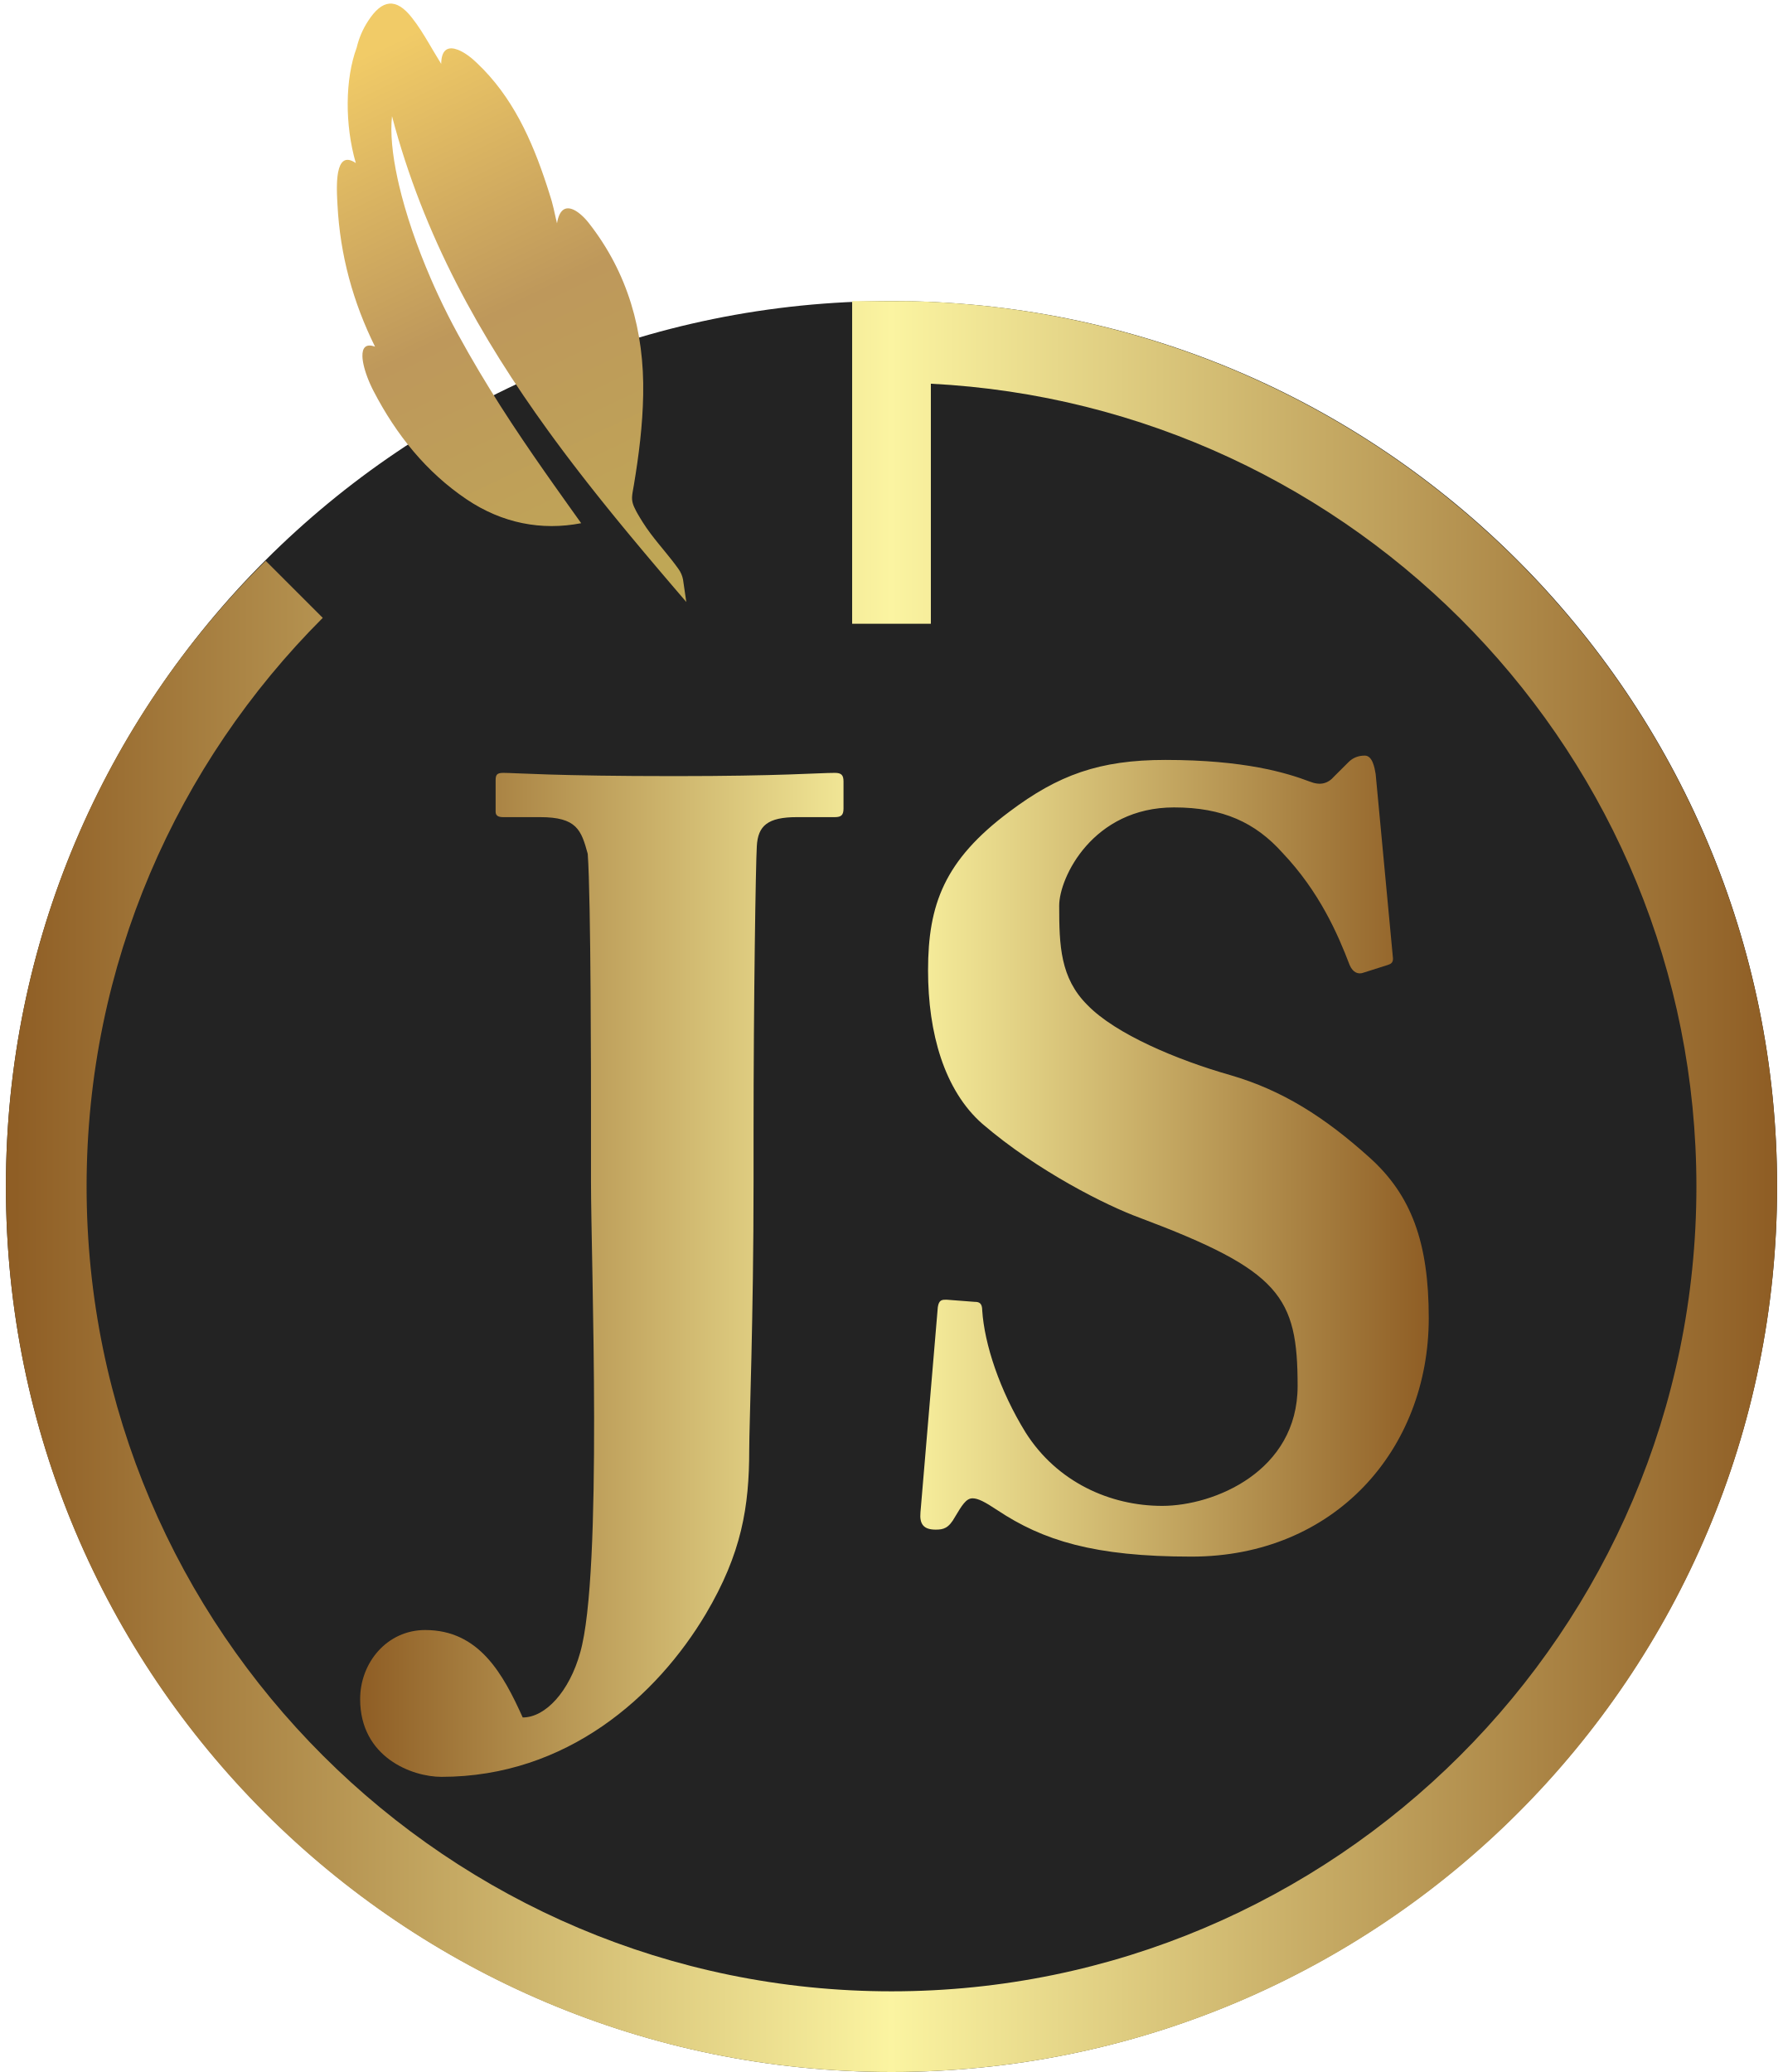
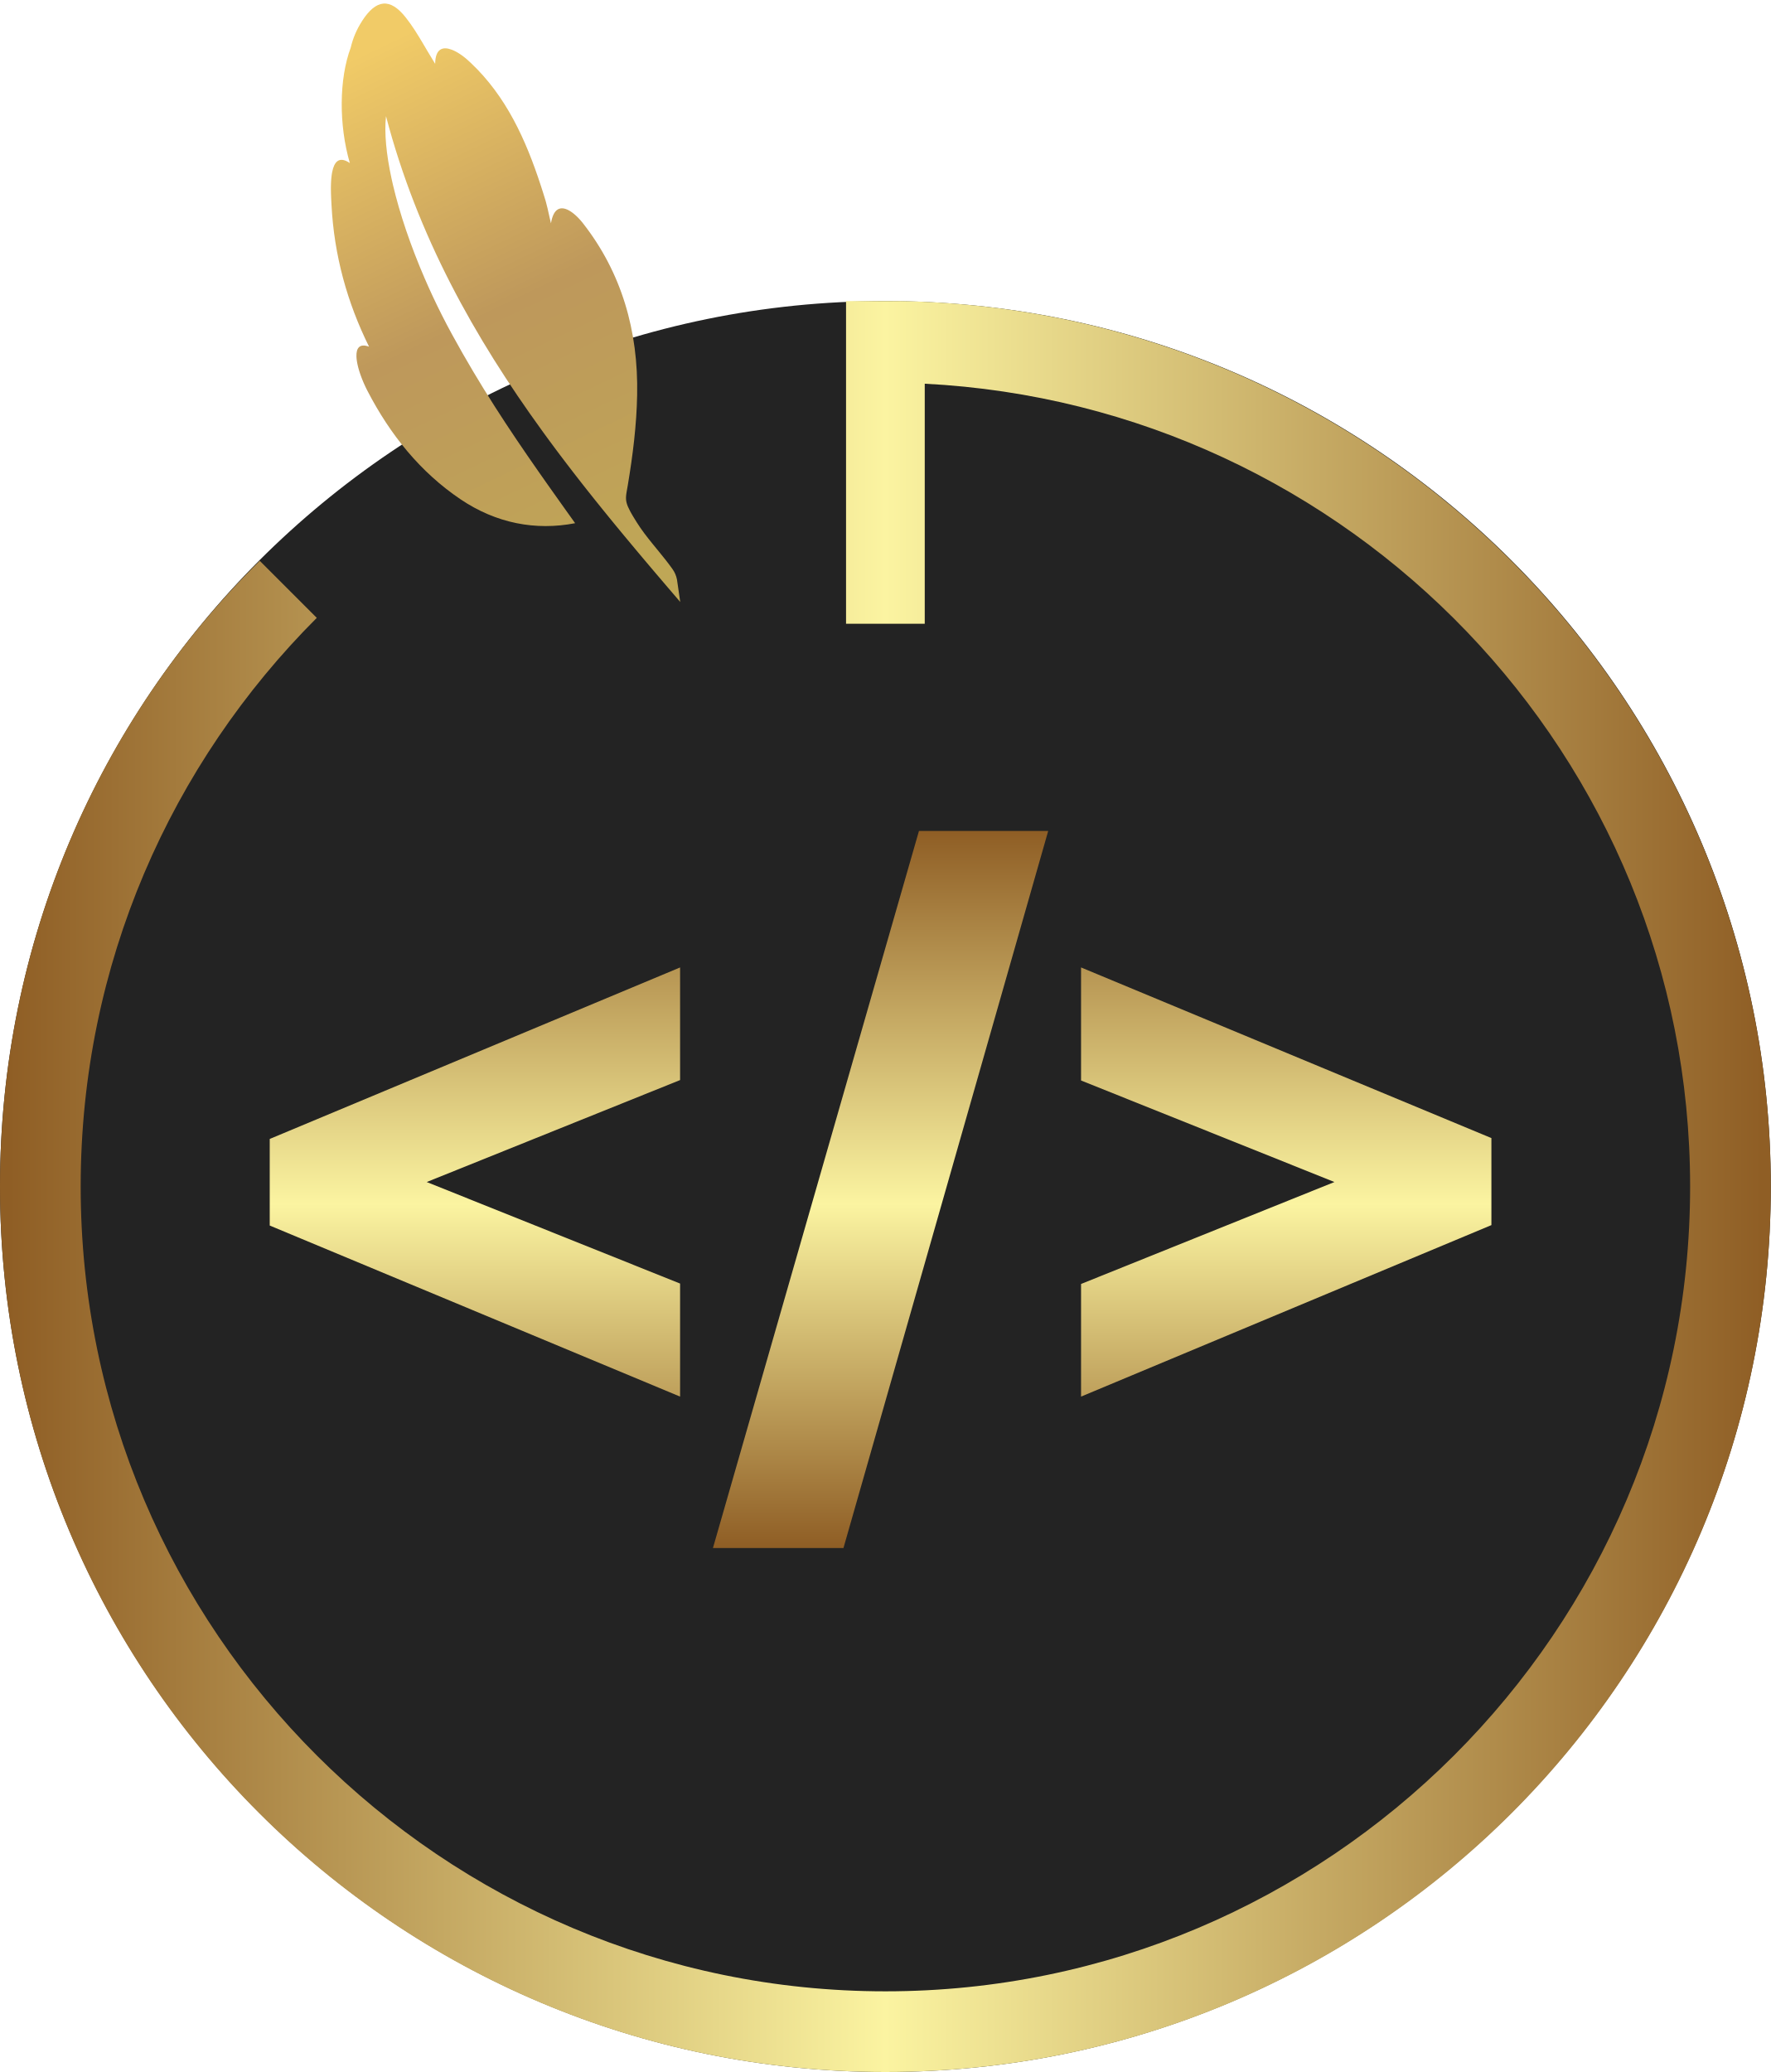
- <svg xmlns="http://www.w3.org/2000/svg" width="302px" height="351px" viewBox="0 0 302 351" version="1.1">
-   <defs>
-     <linearGradient x1="38.406%" y1="0%" x2="67.042%" y2="101.875%" id="linearGradient-1">
-       <stop stop-color="#F1CB67" offset="0%" />
-       <stop stop-color="#BE985B" offset="49.03%" />
-       <stop stop-color="#BFA756" offset="100%" />
-     </linearGradient>
-     <linearGradient x1="0%" y1="0%" x2="100%" y2="0%" id="linearGradient-2">
-       <stop stop-color="#8F5E25" offset="0%" />
-       <stop stop-color="#FBF4A1" offset="50%" />
-       <stop stop-color="#8F5E25" offset="100%" />
-     </linearGradient>
-     <linearGradient x1="0%" y1="0%" x2="100%" y2="0%" id="linearGradient-3">
-       <stop stop-color="#8F5E25" offset="0%" />
-       <stop stop-color="#FBF4A1" offset="50%" />
-       <stop stop-color="#8F5E25" offset="100%" />
-     </linearGradient>
-   </defs>
-   <g id="Page-1" stroke="none" stroke-width="1" fill="none" fill-rule="evenodd">
-     <g id="JS">
-       <rect id="Rectangle" fill="#232323" x="1" y="51" width="300" height="300" rx="150" />
-       <path d="M62.323,3.596 C61.434,4.964 60.789,6.477 60.416,8.066 C58.436,13.39 58.383,21.13 60.265,27.62 C58.428,26.372 57.613,27.432 57.276,29.146 L57.219,29.475 C57.21,29.531 57.202,29.587 57.194,29.644 L57.151,29.991 C57.145,30.05 57.139,30.109 57.134,30.168 L57.105,30.528 L57.084,30.894 L57.071,31.263 L57.062,31.817 L57.063,32.183 L57.077,32.897 L57.111,33.73 L57.164,34.718 C57.601,43.238 59.82,51.254 63.523,58.728 C61.927,58.136 61.346,58.946 61.387,60.365 L61.404,60.667 C61.408,60.719 61.413,60.771 61.419,60.824 L61.461,61.15 C61.478,61.261 61.497,61.374 61.519,61.489 L61.592,61.839 L61.68,62.2 L61.781,62.57 C61.799,62.633 61.817,62.695 61.836,62.758 L61.955,63.138 L62.087,63.523 L62.228,63.912 L62.38,64.302 L62.541,64.693 L62.711,65.082 L62.888,65.468 L63.072,65.85 L63.262,66.226 C67.122,73.681 72.239,80.006 79.026,84.583 C85.069,88.654 91.741,89.927 98.437,88.631 L96.105,85.36 L93.794,82.104 L92.266,79.93 C87.19,72.672 82.285,65.259 77.589,56.658 C76.43,54.541 75.336,52.378 74.32,50.204 L73.774,49.017 C73.684,48.819 73.595,48.621 73.506,48.424 L72.984,47.236 C70.582,41.696 68.714,36.19 67.569,31.291 L67.335,30.251 C66.442,26.13 66.09,22.485 66.397,19.68 C71.73,40.004 81.39,57.17 92.872,73.01 L94.026,74.59 L95.191,76.161 C95.387,76.422 95.582,76.683 95.778,76.944 L96.961,78.503 L98.153,80.055 L99.355,81.6 L100.566,83.138 L101.785,84.67 L103.013,86.197 L104.248,87.717 L105.489,89.233 L106.738,90.745 L108.62,93.004 L109.882,94.506 L111.782,96.753 L113.69,98.994 L116.243,101.975 L115.689,98.17 C115.568,97.535 115.308,96.928 114.923,96.395 C114.227,95.411 113.472,94.47 112.709,93.536 L111.562,92.134 C110.612,90.963 109.686,89.773 108.881,88.491 L108.386,87.69 L108.107,87.222 C108.064,87.148 108.022,87.076 107.982,87.006 L107.76,86.605 C107.146,85.462 107.005,84.829 107.069,84.027 L107.097,83.752 L107.139,83.459 L107.221,82.974 L107.32,82.416 L107.356,82.211 C108.203,77.162 108.852,72.001 108.941,66.896 C109.154,56.04 106.311,46.178 99.739,37.793 L99.565,37.575 L99.381,37.358 L99.189,37.143 L98.99,36.931 L98.785,36.725 C98.751,36.691 98.716,36.658 98.681,36.625 L98.468,36.43 C98.396,36.366 98.324,36.305 98.251,36.245 L98.031,36.071 L97.809,35.91 L97.586,35.764 L97.363,35.634 C96.059,34.93 94.783,35.155 94.344,37.832 L94.154,37.027 L93.764,35.292 C93.667,34.872 93.57,34.478 93.459,34.096 L93.374,33.811 C93.253,33.416 93.131,33.022 93.007,32.629 L92.63,31.454 C90.08,23.644 86.756,16.322 80.797,10.69 L80.25,10.185 L80.05,10.01 L79.84,9.834 L79.62,9.658 L79.274,9.4 L79.036,9.233 L78.792,9.072 C78.751,9.046 78.709,9.02 78.668,8.995 L78.419,8.847 C78.377,8.823 78.335,8.8 78.293,8.777 L78.041,8.646 L77.789,8.528 L77.539,8.425 C76.083,7.87 74.759,8.162 74.728,10.817 C74.289,10.118 73.874,9.424 73.47,8.74 L72.673,7.388 C71.751,5.831 70.841,4.35 69.777,3.009 C67.09,-0.429 64.713,-0.133 62.323,3.596 Z" id="Path" fill="url(#linearGradient-1)" fill-rule="nonzero" />
-       <g id="js" transform="translate(0.103723, 51)" fill-rule="nonzero">
-         <path d="M99.997,149.236 L99.997,136.434 C99.997,133.508 99.997,101.14 99.446,93.642 C98.345,89.618 97.61,87.424 91.369,87.424 L85.128,87.424 C84.393,87.424 83.843,87.241 83.843,86.51 L83.843,81.206 C83.843,80.292 84.026,79.926 85.128,79.926 C87.147,79.926 93.939,80.475 114.132,80.475 C132.121,80.475 138.546,79.926 141.3,79.926 C142.401,79.926 142.768,80.292 142.768,81.389 L142.768,85.961 C142.768,87.058 142.401,87.424 141.3,87.424 L134.875,87.424 C129.919,87.424 128.266,88.887 128.083,92.362 C127.899,95.288 127.532,118.696 127.532,140.823 L127.532,149.236 C127.532,172.461 126.798,190.383 126.798,194.589 C126.798,204.281 125.513,212.145 119.455,222.386 C111.194,236.284 95.958,250 74.664,250 C69.708,250 60.896,246.708 60.896,236.833 C60.896,230.615 65.486,225.129 71.91,225.129 C81.089,225.129 85.128,232.627 88.432,239.942 C92.287,239.942 96.325,235.553 98.161,228.969 C102.016,215.619 99.997,162.586 99.997,149.236 Z M160.208,169.169 L164.98,169.535 C165.715,169.535 166.265,169.718 166.265,170.998 C166.633,176.667 169.203,184.531 173.608,191.663 C178.932,200.075 187.927,204.098 196.738,204.098 C205.549,204.098 219.684,198.246 219.684,183.799 C219.684,168.621 216.747,164.232 192.883,155.271 C187.376,153.259 175.628,147.407 166.265,139.36 C159.84,133.691 157.087,123.999 157.087,113.392 C157.087,102.237 159.84,94.739 170.855,86.51 C179.115,80.292 186.091,77.732 197.289,77.732 C210.689,77.732 217.849,79.926 221.704,81.389 C223.539,82.121 224.824,81.755 225.926,80.475 L228.312,78.097 C229.046,77.366 229.964,77 231.066,77 C232.351,77 232.718,79.012 232.901,80.109 L235.838,111.381 C235.838,112.112 235.471,112.295 234.921,112.478 L230.882,113.758 C229.964,114.124 229.046,113.758 228.496,112.478 C226.476,107.174 223.356,100.042 217.114,93.459 C212.525,88.338 207.018,85.778 198.757,85.778 C184.99,85.778 179.299,97.665 179.299,102.42 C179.299,109.186 179.482,114.672 184.072,119.244 C188.845,124.182 199.308,128.571 208.303,131.131 C217.114,133.691 224.274,138.263 231.8,145.03 C238.959,151.43 241.896,159.477 241.896,172.278 C241.896,194.589 225.926,212.693 201.694,212.693 C185.173,212.693 176.545,209.95 168.835,204.83 C166.633,203.367 165.531,202.818 164.613,202.818 C163.512,202.818 162.778,204.098 161.676,205.927 C160.575,207.939 159.657,208.122 158.372,208.122 C156.353,208.122 155.618,207.207 155.802,205.196 L158.739,170.449 C158.923,169.169 159.473,169.169 160.208,169.169 Z" id="Shape" fill="url(#linearGradient-2)" />
-         <path d="M153.23,0 L144.23,0 L144.23,54.667 L157.563,54.667 L157.563,14 C229.563,17.667 287.23,77 287.23,150 C287.23,225.333 225.896,286.333 150.896,286.333 C75.896,286.333 14.563,225.333 14.563,150 C14.563,112.333 29.896,78.333 54.563,53.667 L44.896,44 C17.563,71 0.896,108.667 0.896,150 C0.896,233 67.896,300 150.896,300 C233.896,300 300.896,233 300.896,150 C300.896,68 234.896,1.333 153.23,0 Z" id="Path" fill="url(#linearGradient-3)" />
-       </g>
+ <svg xmlns="http://www.w3.org/2000/svg" height="351" viewBox="0 0 300 351" width="300">
+   <linearGradient id="a" x1="50%" x2="50%" y1="0%" y2="100%">
+     <stop offset="0" stop-color="#8f5e25" />
+     <stop offset=".52" stop-color="#fbf4a1" />
+     <stop offset="1" stop-color="#8f5e25" />
+   </linearGradient>
+   <linearGradient id="b" x1="0%" x2="100%" y1="0%" y2="0%">
+     <stop offset="0" stop-color="#8f5e25" />
+     <stop offset=".5" stop-color="#fbf4a1" />
+     <stop offset="1" stop-color="#8f5e25" />
+   </linearGradient>
+   <linearGradient id="c" x1="38.406%" x2="67.042%" y1="0%" y2="101.875%">
+     <stop offset="0" stop-color="#f1cb67" />
+     <stop offset=".49" stop-color="#be985b" />
+     <stop offset="1" stop-color="#bfa756" />
+   </linearGradient>
+   <g fill="none" fill-rule="evenodd">
+     <rect fill="#232323" height="300" rx="150" width="300" y="51" />
+     <g fill-rule="nonzero">
+       <path d="m115.217 236.586v-19.15l-42.926-17.199 42.926-17.271v-19.078l-69.52 29.051v14.67zm27.678 25.654 34.688-121.479h-21.896l-34.904 121.479zm40.252-25.654 69.52-29.051v-14.742l-69.52-28.906v19.15l42.926 17.199-42.926 17.271z" fill="url(#a)" />
+       <path d="m152.333 51h-9v54.667h13.333v-40.667c72 3.667 129.667 63 129.667 136 0 75.333-61.333 136.333-136.333 136.333s-136.333-61-136.333-136.333c0-37.667 15.333-71.667 40-96.333l-9.667-9.667c-27.333 27-44 64.667-44 106 0 83 67 150 150 150s150-67 150-150c0-82-66-148.667-147.667-150z" fill="url(#b)" />
+       <path d="m61.323 3.596c-.889 1.369-1.534 2.881-1.906 4.47-1.981 5.324-2.033 13.064-.152 19.554-1.836-1.248-2.651-.187-2.988 1.527l-.058.329c-.009.056-.017.112-.025.169l-.042.347c-.006.059-.012.118-.018.177l-.029.36-.021.366-.014.369-.009.554.001.366.015.714.033.833.053.988c.437 8.52 2.656 16.536 6.36 24.01-1.597-.592-2.177.218-2.137 1.637l.017.302c.004.052.009.104.015.157l.042.325c.017.111.036.224.058.339l.073.351.087.361.101.37c.018.062.036.125.055.188l.12.38.131.385.142.388.152.39.161.391.169.389.177.386.184.382.19.376c3.86 7.455 8.977 13.78 15.764 18.357 6.043 4.072 12.716 5.344 19.411 4.048l-2.332-3.271-2.311-3.257-1.528-2.174c-5.076-7.258-9.981-14.671-14.678-23.272-1.159-2.117-2.252-4.281-3.268-6.454l-.546-1.187c-.09-.198-.179-.396-.267-.594l-.523-1.187c-2.402-5.54-4.269-11.047-5.415-15.945l-.234-1.04c-.893-4.122-1.245-7.766-.938-10.571 5.334 20.324 14.993 37.49 26.475 53.33l1.154 1.58 1.166 1.571c.195.261.391.522.587.783l1.182 1.559 1.192 1.552 1.202 1.545 1.211 1.538 1.22 1.532 1.228 1.526 1.235 1.521 1.242 1.516 1.248 1.511 1.883 2.259 1.261 1.502 1.9 2.247 1.908 2.241 2.553 2.982-.554-3.806c-.121-.635-.381-1.241-.766-1.775-.696-.984-1.451-1.925-2.215-2.859l-1.146-1.401c-.951-1.171-1.877-2.362-2.681-3.643l-.495-.801-.279-.468c-.043-.074-.085-.146-.125-.216l-.222-.401c-.614-1.143-.755-1.776-.691-2.578l.029-.275.042-.293.082-.486.099-.558.036-.205c.847-5.049 1.496-10.21 1.586-15.314.213-10.857-2.63-20.718-9.202-29.104l-.175-.217-.184-.217-.192-.215-.199-.212-.205-.206c-.035-.034-.07-.067-.105-.101l-.213-.195c-.072-.063-.144-.125-.217-.185l-.22-.174-.222-.161-.223-.146-.224-.13c-1.304-.704-2.58-.48-3.019 2.197l-.19-.805-.39-1.734c-.097-.421-.195-.814-.305-1.197l-.086-.285c-.121-.395-.243-.789-.367-1.182l-.377-1.175c-2.55-7.81-5.874-15.132-11.834-20.764l-.547-.506-.199-.175-.21-.176-.22-.176-.346-.259-.239-.167-.244-.161c-.041-.026-.082-.052-.124-.077l-.249-.148c-.042-.024-.084-.047-.126-.07l-.252-.131-.252-.118-.251-.103c-1.456-.555-2.78-.263-2.811 2.392-.439-.7-.854-1.394-1.258-2.077l-.797-1.352c-.922-1.557-1.832-3.038-2.895-4.379-2.688-3.438-5.064-3.142-7.455.586z" fill="url(#c)" />
    </g>
  </g>
</svg>
